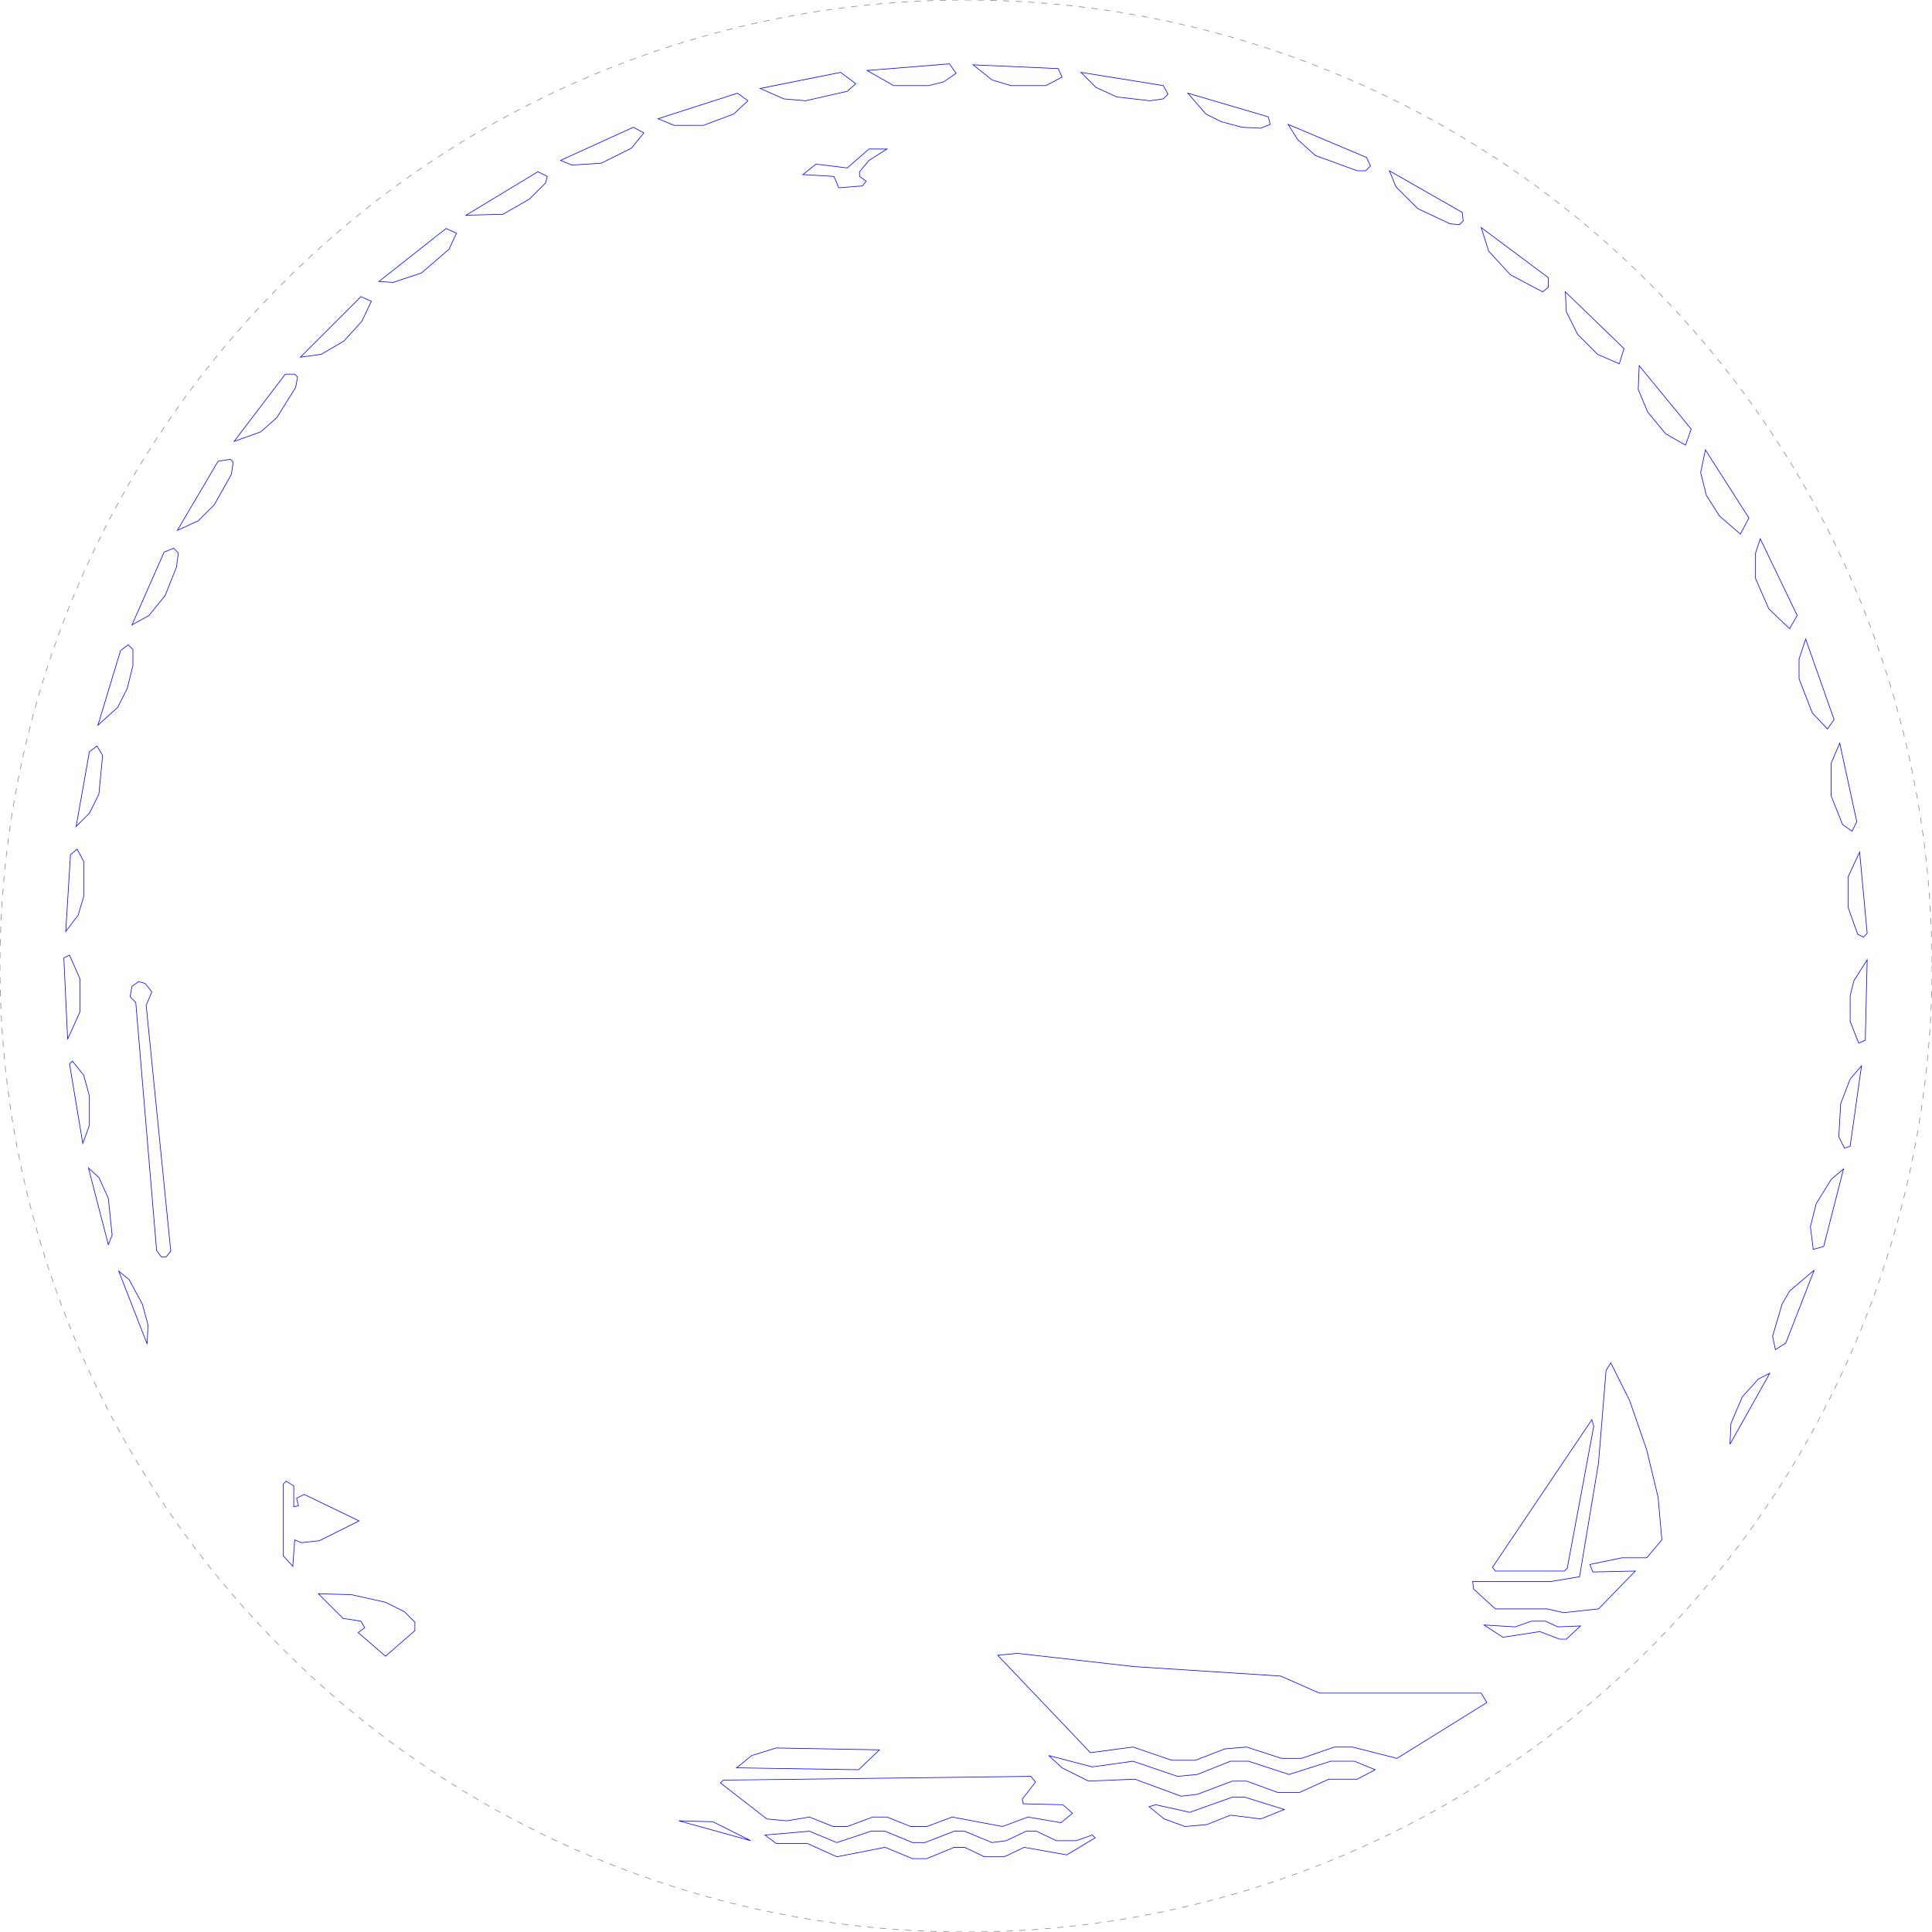
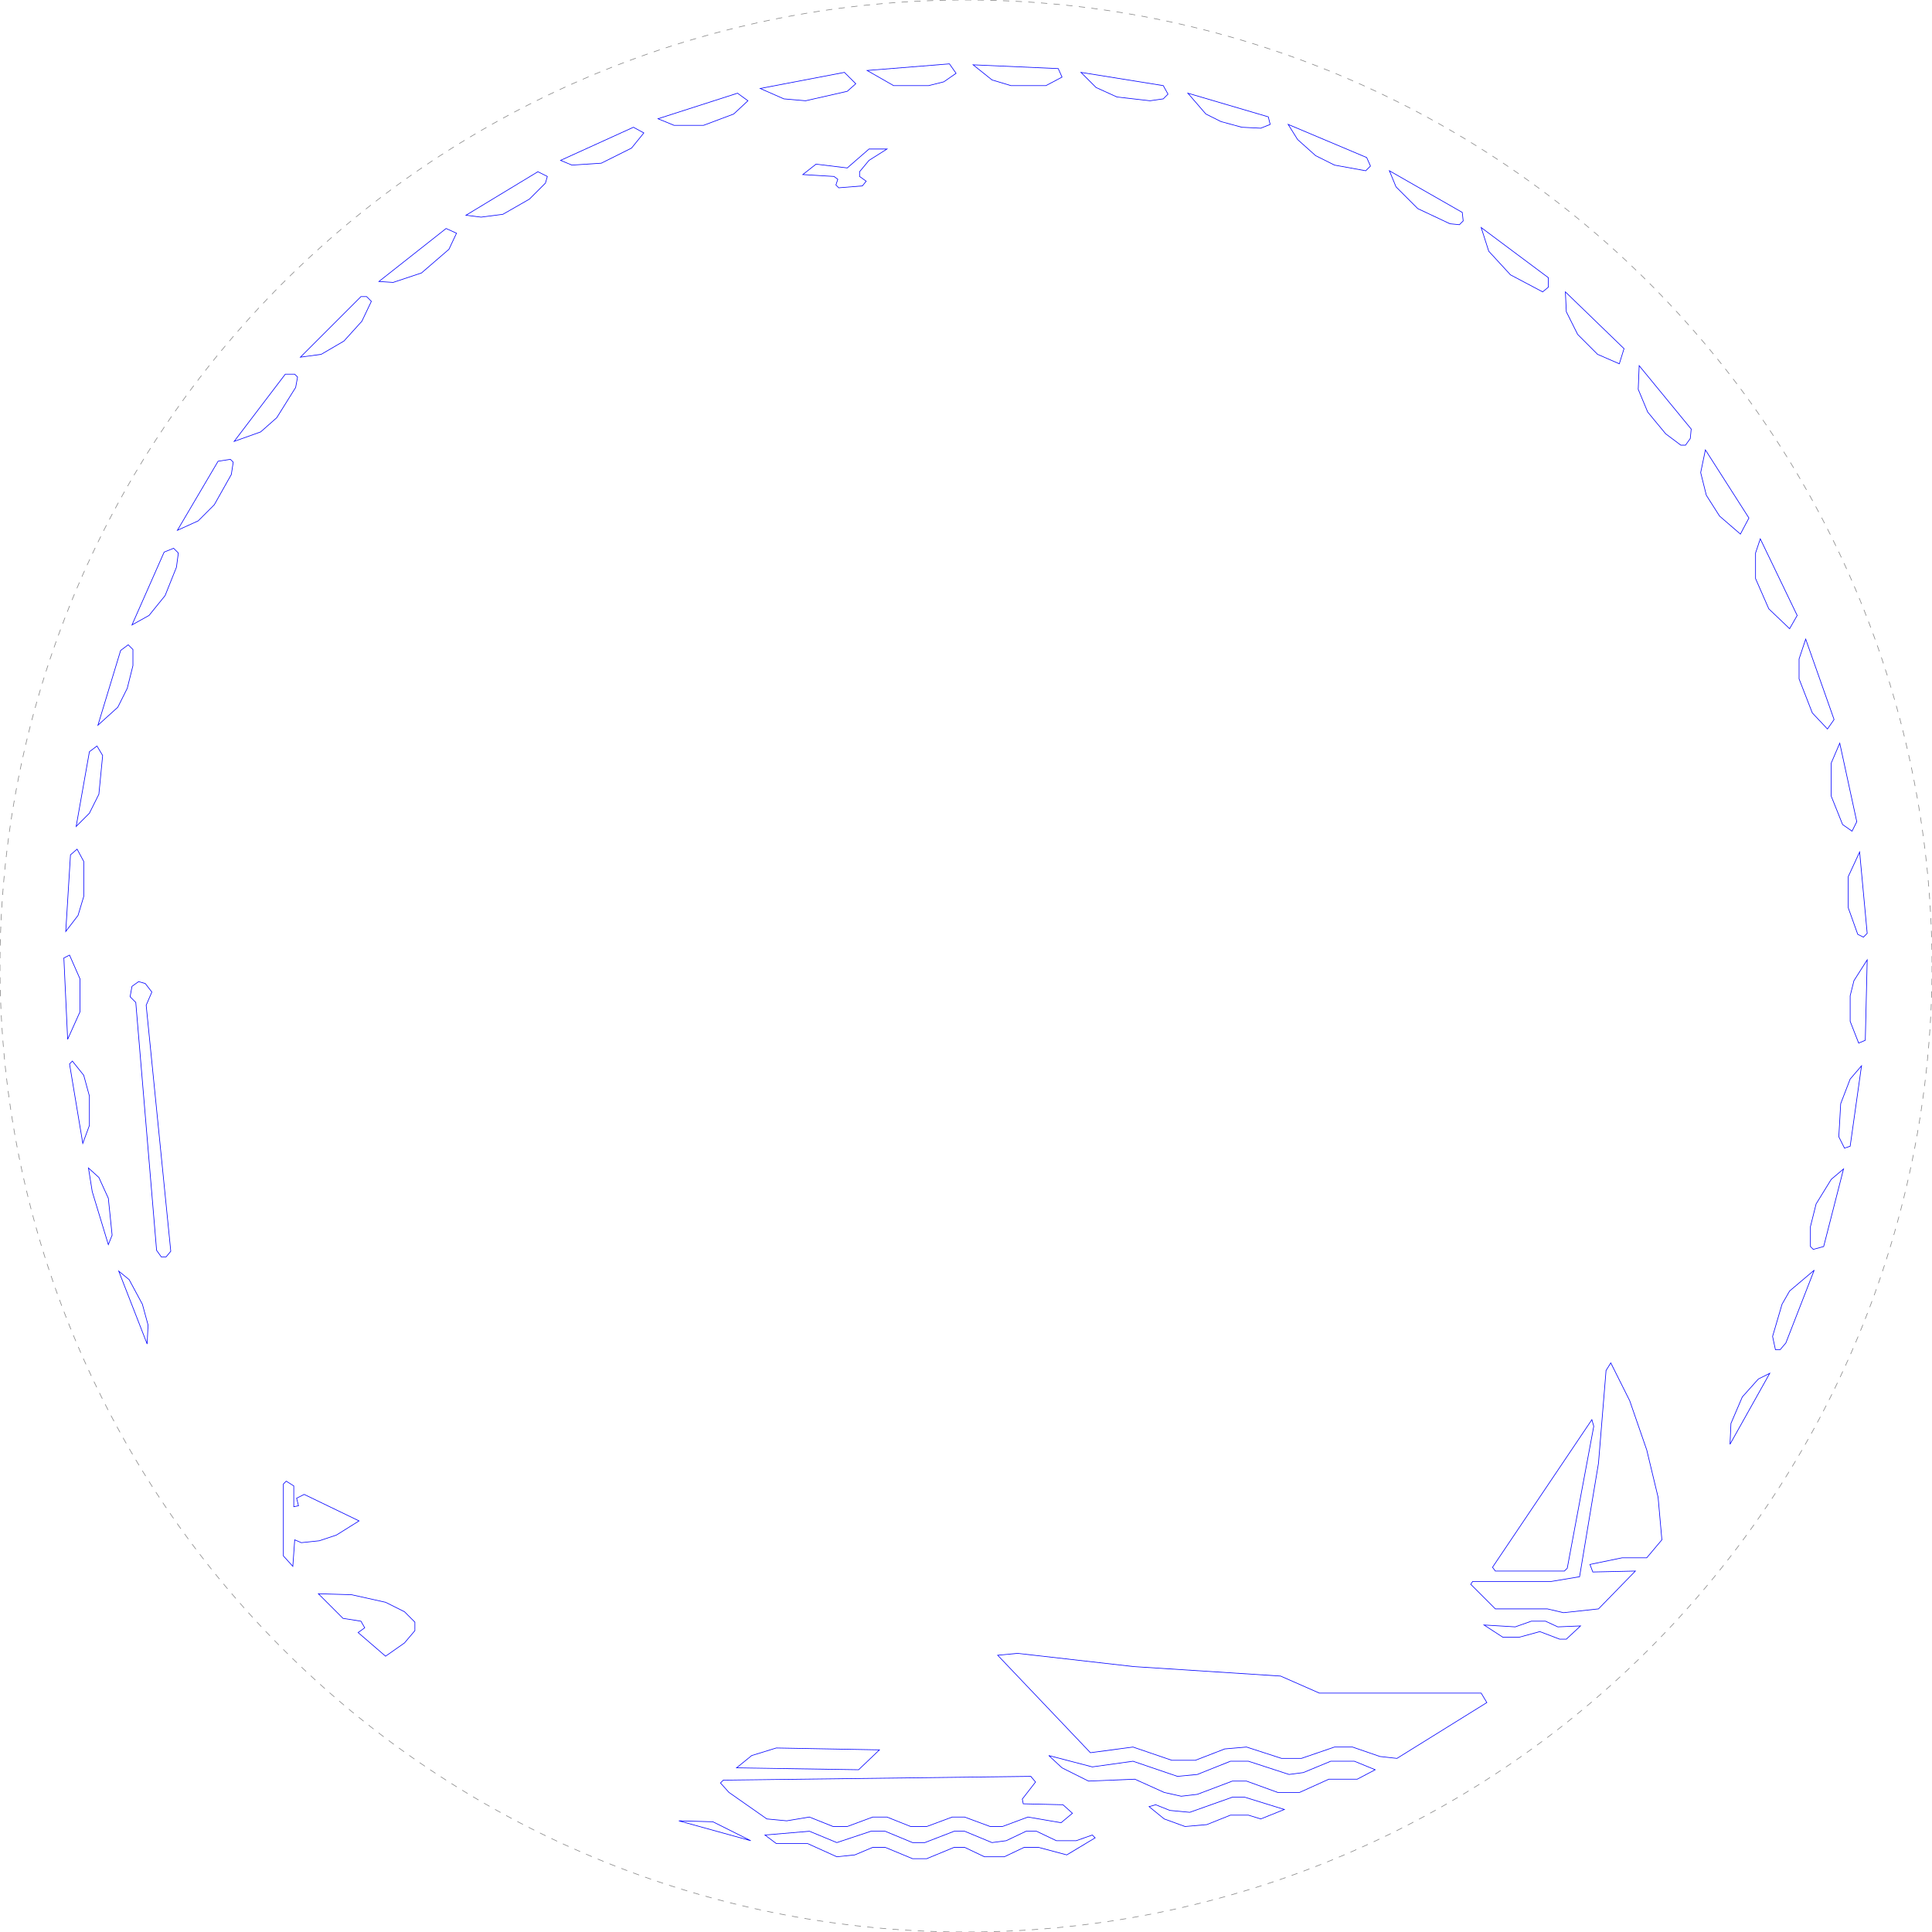
<svg xmlns="http://www.w3.org/2000/svg" width="304.8mm" height="304.8mm" viewBox="0 0 304.8 304.8">
  <g id="ALIGN" fill="none" stroke="#888888" stroke-width="0.1" stroke-dasharray="1 1">
    <path d="M 304.8,152.4 L 304.794,153.73 L 304.777,155.06 L 304.748,156.389 L 304.707,157.719 L 304.655,159.048 L 304.591,160.376 L 304.516,161.704 L 304.429,163.031 L 304.33,164.357 L 304.22,165.683 L 304.098,167.007 L 303.965,168.33 L 303.82,169.652 L 303.664,170.973 L 303.496,172.292 L 303.317,173.61 L 303.126,174.926 L 302.924,176.241 L 302.71,177.553 L 302.485,178.864 L 302.248,180.173 L 302,181.479 L 301.74,182.784 L 301.47,184.086 L 301.188,185.385 L 300.894,186.683 L 300.589,187.977 L 300.273,189.269 L 299.946,190.558 L 299.607,191.844 L 299.257,193.127 L 298.896,194.407 L 298.524,195.684 L 298.141,196.957 L 297.747,198.228 L 297.341,199.494 L 296.925,200.757 L 296.497,202.017 L 296.059,203.272 L 295.609,204.524 L 295.149,205.772 L 294.678,207.015 L 294.196,208.255 L 293.703,209.49 L 293.199,210.721 L 292.685,211.947 L 292.16,213.169 L 291.624,214.387 L 291.078,215.599 L 290.521,216.807 L 289.954,218.01 L 289.376,219.208 L 288.788,220.4 L 288.189,221.588 L 287.58,222.77 L 286.961,223.947 L 286.332,225.119 L 285.692,226.285 L 285.042,227.445 L 284.382,228.6 L 283.712,229.749 L 283.032,230.892 L 282.342,232.029 L 281.642,233.16 L 280.933,234.285 L 280.213,235.403 L 279.484,236.515 L 278.745,237.621 L 277.997,238.72 L 277.239,239.813 L 276.471,240.899 L 275.694,241.978 L 274.908,243.051 L 274.112,244.117 L 273.307,245.175 L 272.493,246.227 L 271.67,247.271 L 270.837,248.308 L 269.996,249.338 L 269.145,250.361 L 268.286,251.376 L 267.418,252.383 L 266.541,253.383 L 265.655,254.375 L 264.761,255.36 L 263.858,256.337 L 262.947,257.305 L 262.027,258.266 L 261.099,259.219 L 260.163,260.163 L 259.219,261.099 L 258.266,262.027 L 257.305,262.947 L 256.337,263.858 L 255.36,264.761 L 254.375,265.655 L 253.383,266.541 L 252.383,267.418 L 251.376,268.286 L 250.361,269.145 L 249.338,269.996 L 248.308,270.837 L 247.271,271.67 L 246.227,272.493 L 245.175,273.307 L 244.117,274.112 L 243.051,274.908 L 241.978,275.694 L 240.899,276.471 L 239.813,277.239 L 238.72,277.997 L 237.621,278.745 L 236.515,279.484 L 235.403,280.213 L 234.285,280.933 L 233.16,281.642 L 232.029,282.342 L 230.892,283.032 L 229.749,283.712 L 228.6,284.382 L 227.445,285.042 L 226.285,285.692 L 225.119,286.332 L 223.947,286.961 L 222.77,287.58 L 221.588,288.189 L 220.4,288.788 L 219.208,289.376 L 218.01,289.954 L 216.807,290.521 L 215.599,291.078 L 214.387,291.624 L 213.169,292.16 L 211.947,292.685 L 210.721,293.199 L 209.49,293.703 L 208.255,294.196 L 207.015,294.678 L 205.772,295.149 L 204.524,295.609 L 203.272,296.059 L 202.017,296.497 L 200.757,296.925 L 199.494,297.341 L 198.228,297.747 L 196.957,298.141 L 195.684,298.524 L 194.407,298.896 L 193.127,299.257 L 191.844,299.607 L 190.558,299.946 L 189.269,300.273 L 187.977,300.589 L 186.683,300.894 L 185.385,301.188 L 184.086,301.47 L 182.784,301.74 L 181.479,302 L 180.173,302.248 L 178.864,302.485 L 177.553,302.71 L 176.241,302.924 L 174.926,303.126 L 173.61,303.317 L 172.292,303.496 L 170.973,303.664 L 169.652,303.82 L 168.33,303.965 L 167.007,304.098 L 165.683,304.22 L 164.357,304.33 L 163.031,304.429 L 161.704,304.516 L 160.376,304.591 L 159.048,304.655 L 157.719,304.707 L 156.389,304.748 L 155.06,304.777 L 153.73,304.794 L 152.4,304.8 L 151.07,304.794 L 149.74,304.777 L 148.411,304.748 L 147.081,304.707 L 145.752,304.655 L 144.424,304.591 L 143.096,304.516 L 141.769,304.429 L 140.443,304.33 L 139.118,304.22 L 137.793,304.098 L 136.47,303.965 L 135.148,303.82 L 133.827,303.664 L 132.508,303.496 L 131.19,303.317 L 129.874,303.126 L 128.559,302.924 L 127.247,302.71 L 125.936,302.485 L 124.627,302.248 L 123.321,302 L 122.016,301.74 L 120.714,301.47 L 119.415,301.188 L 118.118,300.894 L 116.823,300.589 L 115.531,300.273 L 114.242,299.946 L 112.956,299.607 L 111.673,299.257 L 110.393,298.896 L 109.116,298.524 L 107.843,298.141 L 106.572,297.747 L 105.306,297.341 L 104.043,296.925 L 102.783,296.497 L 101.528,296.059 L 100.276,295.609 L 99.028,295.149 L 97.785,294.678 L 96.545,294.196 L 95.31,293.703 L 94.079,293.199 L 92.853,292.685 L 91.631,292.16 L 90.413,291.624 L 89.201,291.078 L 87.993,290.521 L 86.79,289.954 L 85.592,289.376 L 84.4,288.788 L 83.212,288.189 L 82.029,287.58 L 80.853,286.961 L 79.681,286.332 L 78.515,285.692 L 77.355,285.042 L 76.2,284.382 L 75.051,283.712 L 73.908,283.032 L 72.771,282.342 L 71.64,281.642 L 70.516,280.933 L 69.397,280.213 L 68.285,279.484 L 67.179,278.745 L 66.08,277.997 L 64.987,277.239 L 63.901,276.471 L 62.822,275.694 L 61.749,274.908 L 60.683,274.112 L 59.625,273.307 L 58.573,272.493 L 57.529,271.67 L 56.492,270.837 L 55.462,269.996 L 54.439,269.145 L 53.424,268.286 L 52.417,267.418 L 51.417,266.541 L 50.425,265.655 L 49.44,264.761 L 48.463,263.858 L 47.495,262.947 L 46.534,262.027 L 45.581,261.099 L 44.637,260.163 L 43.701,259.219 L 42.773,258.266 L 41.853,257.305 L 40.942,256.337 L 40.039,255.36 L 39.145,254.375 L 38.259,253.383 L 37.382,252.383 L 36.514,251.376 L 35.655,250.361 L 34.804,249.338 L 33.963,248.308 L 33.13,247.271 L 32.307,246.227 L 31.493,245.175 L 30.688,244.117 L 29.892,243.051 L 29.106,241.978 L 28.329,240.899 L 27.561,239.813 L 26.803,238.72 L 26.055,237.621 L 25.316,236.515 L 24.587,235.403 L 23.867,234.285 L 23.157,233.16 L 22.458,232.029 L 21.768,230.892 L 21.088,229.749 L 20.418,228.6 L 19.758,227.445 L 19.108,226.285 L 18.468,225.119 L 17.839,223.947 L 17.22,222.77 L 16.611,221.588 L 16.012,220.4 L 15.424,219.208 L 14.846,218.01 L 14.279,216.807 L 13.722,215.599 L 13.176,214.387 L 12.64,213.169 L 12.115,211.947 L 11.601,210.721 L 11.097,209.49 L 10.604,208.255 L 10.122,207.015 L 9.651,205.772 L 9.191,204.524 L 8.741,203.272 L 8.303,202.017 L 7.875,200.757 L 7.459,199.494 L 7.053,198.228 L 6.659,196.957 L 6.276,195.684 L 5.904,194.407 L 5.543,193.127 L 5.193,191.844 L 4.854,190.558 L 4.527,189.269 L 4.211,187.977 L 3.906,186.683 L 3.612,185.385 L 3.33,184.086 L 3.059,182.784 L 2.8,181.479 L 2.552,180.173 L 2.315,178.864 L 2.09,177.553 L 1.876,176.241 L 1.674,174.926 L 1.483,173.61 L 1.304,172.292 L 1.136,170.973 L 0.98,169.652 L 0.835,168.33 L 0.702,167.007 L 0.58,165.683 L 0.47,164.357 L 0.371,163.031 L 0.284,161.704 L 0.209,160.376 L 0.145,159.048 L 0.093,157.719 L 0.052,156.389 L 0.023,155.06 L 0.006,153.73 L 0,152.4 L 0.006,151.07 L 0.023,149.74 L 0.052,148.411 L 0.093,147.081 L 0.145,145.752 L 0.209,144.424 L 0.284,143.096 L 0.371,141.769 L 0.47,140.443 L 0.58,139.118 L 0.702,137.793 L 0.835,136.47 L 0.98,135.148 L 1.136,133.827 L 1.304,132.508 L 1.483,131.19 L 1.674,129.874 L 1.876,128.559 L 2.09,127.247 L 2.315,125.936 L 2.552,124.627 L 2.8,123.321 L 3.059,122.016 L 3.33,120.714 L 3.612,119.415 L 3.906,118.118 L 4.211,116.823 L 4.527,115.531 L 4.854,114.242 L 5.193,112.956 L 5.543,111.673 L 5.904,110.393 L 6.276,109.116 L 6.659,107.843 L 7.053,106.572 L 7.459,105.306 L 7.875,104.043 L 8.303,102.783 L 8.741,101.528 L 9.191,100.276 L 9.651,99.028 L 10.122,97.785 L 10.604,96.545 L 11.097,95.31 L 11.601,94.079 L 12.115,92.853 L 12.64,91.631 L 13.176,90.413 L 13.722,89.201 L 14.279,87.993 L 14.846,86.79 L 15.424,85.592 L 16.012,84.4 L 16.611,83.212 L 17.22,82.029 L 17.839,80.853 L 18.468,79.681 L 19.108,78.515 L 19.758,77.355 L 20.418,76.2 L 21.088,75.051 L 21.768,73.908 L 22.458,72.771 L 23.157,71.64 L 23.867,70.516 L 24.587,69.397 L 25.316,68.285 L 26.055,67.179 L 26.803,66.08 L 27.561,64.987 L 28.329,63.901 L 29.106,62.822 L 29.892,61.749 L 30.688,60.683 L 31.493,59.625 L 32.307,58.573 L 33.13,57.529 L 33.963,56.492 L 34.804,55.462 L 35.655,54.439 L 36.514,53.424 L 37.382,52.417 L 38.259,51.417 L 39.145,50.425 L 40.039,49.44 L 40.942,48.463 L 41.853,47.495 L 42.773,46.534 L 43.701,45.581 L 44.637,44.637 L 45.581,43.701 L 46.534,42.773 L 47.495,41.853 L 48.463,40.942 L 49.44,40.039 L 50.425,39.145 L 51.417,38.259 L 52.417,37.382 L 53.424,36.514 L 54.439,35.655 L 55.462,34.804 L 56.492,33.963 L 57.529,33.13 L 58.573,32.307 L 59.625,31.493 L 60.683,30.688 L 61.749,29.892 L 62.822,29.106 L 63.901,28.329 L 64.987,27.561 L 66.08,26.803 L 67.179,26.055 L 68.285,25.316 L 69.397,24.587 L 70.516,23.867 L 71.64,23.157 L 72.771,22.458 L 73.908,21.768 L 75.051,21.088 L 76.2,20.418 L 77.355,19.758 L 78.515,19.108 L 79.681,18.468 L 80.853,17.839 L 82.029,17.22 L 83.212,16.611 L 84.4,16.012 L 85.592,15.424 L 86.79,14.846 L 87.993,14.279 L 89.201,13.722 L 90.413,13.176 L 91.631,12.64 L 92.853,12.115 L 94.079,11.601 L 95.31,11.097 L 96.545,10.604 L 97.785,10.122 L 99.028,9.651 L 100.276,9.191 L 101.528,8.741 L 102.783,8.303 L 104.043,7.875 L 105.306,7.459 L 106.572,7.053 L 107.843,6.659 L 109.116,6.276 L 110.393,5.904 L 111.673,5.543 L 112.956,5.193 L 114.242,4.854 L 115.531,4.527 L 116.823,4.211 L 118.118,3.906 L 119.415,3.612 L 120.714,3.33 L 122.016,3.059 L 123.321,2.8 L 124.627,2.552 L 125.936,2.315 L 127.247,2.09 L 128.559,1.876 L 129.874,1.674 L 131.19,1.483 L 132.508,1.304 L 133.827,1.136 L 135.148,0.98 L 136.47,0.835 L 137.793,0.702 L 139.118,0.58 L 140.443,0.47 L 141.769,0.371 L 143.096,0.284 L 144.424,0.209 L 145.752,0.145 L 147.081,0.093 L 148.411,0.052 L 149.74,0.023 L 151.07,0.006 L 152.4,0 L 153.73,0.006 L 155.06,0.023 L 156.389,0.052 L 157.719,0.093 L 159.048,0.145 L 160.376,0.209 L 161.704,0.284 L 163.031,0.371 L 164.357,0.47 L 165.683,0.58 L 167.007,0.702 L 168.33,0.835 L 169.652,0.98 L 170.973,1.136 L 172.292,1.304 L 173.61,1.483 L 174.926,1.674 L 176.241,1.876 L 177.553,2.09 L 178.864,2.315 L 180.173,2.552 L 181.479,2.8 L 182.784,3.059 L 184.086,3.33 L 185.385,3.612 L 186.683,3.906 L 187.977,4.211 L 189.269,4.527 L 190.558,4.854 L 191.844,5.193 L 193.127,5.543 L 194.407,5.904 L 195.684,6.276 L 196.957,6.659 L 198.228,7.053 L 199.494,7.459 L 200.757,7.875 L 202.017,8.303 L 203.272,8.741 L 204.524,9.191 L 205.772,9.651 L 207.015,10.122 L 208.255,10.604 L 209.49,11.097 L 210.721,11.601 L 211.947,12.115 L 213.169,12.64 L 214.387,13.176 L 215.599,13.722 L 216.807,14.279 L 218.01,14.846 L 219.208,15.424 L 220.4,16.012 L 221.588,16.611 L 222.77,17.22 L 223.947,17.839 L 225.119,18.468 L 226.285,19.108 L 227.445,19.758 L 228.6,20.418 L 229.749,21.088 L 230.892,21.768 L 232.029,22.458 L 233.16,23.157 L 234.285,23.867 L 235.403,24.587 L 236.515,25.316 L 237.621,26.055 L 238.72,26.803 L 239.813,27.561 L 240.899,28.329 L 241.978,29.106 L 243.051,29.892 L 244.117,30.688 L 245.175,31.493 L 246.227,32.307 L 247.271,33.13 L 248.308,33.963 L 249.338,34.804 L 250.361,35.655 L 251.376,36.514 L 252.383,37.382 L 253.383,38.259 L 254.375,39.145 L 255.36,40.039 L 256.337,40.942 L 257.305,41.853 L 258.266,42.773 L 259.219,43.701 L 260.163,44.637 L 261.099,45.581 L 262.027,46.534 L 262.947,47.495 L 263.858,48.463 L 264.761,49.44 L 265.655,50.425 L 266.541,51.417 L 267.418,52.417 L 268.286,53.424 L 269.145,54.439 L 269.996,55.462 L 270.837,56.492 L 271.67,57.529 L 272.493,58.573 L 273.307,59.625 L 274.112,60.683 L 274.908,61.749 L 275.694,62.822 L 276.471,63.901 L 277.239,64.987 L 277.997,66.08 L 278.745,67.179 L 279.484,68.285 L 280.213,69.397 L 280.933,70.516 L 281.642,71.64 L 282.342,72.771 L 283.032,73.908 L 283.712,75.051 L 284.382,76.2 L 285.042,77.355 L 285.692,78.515 L 286.332,79.681 L 286.961,80.853 L 287.58,82.029 L 288.189,83.212 L 288.788,84.4 L 289.376,85.592 L 289.954,86.79 L 290.521,87.993 L 291.078,89.201 L 291.624,90.413 L 292.16,91.631 L 292.685,92.853 L 293.199,94.079 L 293.703,95.31 L 294.196,96.545 L 294.678,97.785 L 295.149,99.028 L 295.609,100.276 L 296.059,101.528 L 296.497,102.783 L 296.925,104.043 L 297.341,105.306 L 297.747,106.572 L 298.141,107.843 L 298.524,109.116 L 298.896,110.393 L 299.257,111.673 L 299.607,112.956 L 299.946,114.242 L 300.273,115.531 L 300.589,116.823 L 300.894,118.118 L 301.188,119.415 L 301.47,120.714 L 301.74,122.016 L 302,123.321 L 302.248,124.627 L 302.485,125.936 L 302.71,127.247 L 302.924,128.559 L 303.126,129.874 L 303.317,131.19 L 303.496,132.508 L 303.664,133.827 L 303.82,135.148 L 303.965,136.47 L 304.098,137.793 L 304.22,139.118 L 304.33,140.443 L 304.429,141.769 L 304.516,143.096 L 304.591,144.424 L 304.655,145.752 L 304.707,147.081 L 304.748,148.411 L 304.777,149.74 L 304.794,151.07 Z" />
  </g>
  <g id="CUT_INNER" fill="none" stroke="#0000ff" stroke-width="0.1">
-     <path d="M 120.681,289.5 L 122.472,290.844 L 127.398,290.844 L 132.025,292.933 L 139.638,291.441 L 143.966,293.232 L 146.206,293.232 L 150.534,291.441 L 152.176,291.441 L 155.311,292.933 L 158.445,292.933 L 161.58,291.441 L 168.297,292.635 L 172.775,289.948 L 172.327,289.5 L 169.789,290.396 L 166.655,290.396 L 163.52,288.903 L 161.878,288.903 L 158.744,290.396 L 156.505,290.694 L 152.176,288.903 L 150.534,288.903 L 145.907,290.694 L 143.966,290.694 L 139.638,288.903 L 137.399,288.903 L 132.025,290.694 L 127.697,288.903 Z" />
+     <path d="M 120.681,289.5 L 122.472,290.844 L 127.398,290.844 L 132.025,292.933 L 134.861,292.635 L 137.697,291.441 L 139.638,291.441 L 143.966,293.232 L 146.206,293.232 L 150.534,291.441 L 152.176,291.441 L 155.311,292.933 L 158.445,292.933 L 161.58,291.441 L 163.819,291.441 L 168.297,292.635 L 172.775,289.948 L 172.327,289.5 L 169.789,290.396 L 166.655,290.396 L 163.52,288.903 L 161.878,288.903 L 158.744,290.396 L 156.505,290.694 L 152.176,288.903 L 150.534,288.903 L 145.907,290.694 L 143.966,290.694 L 139.638,288.903 L 137.399,288.903 L 132.025,290.694 L 127.697,288.903 Z" />
    <path d="M 107.098,287.261 L 118.442,290.396 L 112.472,287.411 Z" />
-     <path d="M 202.628,285.47 L 196.359,283.53 L 194.418,283.53 L 187.701,285.918 L 182.328,284.724 L 181.283,285.022 L 183.671,286.963 L 186.955,288.157 L 190.388,287.858 L 194.12,286.366 L 198.896,286.963 Z" />
-     <path d="M 169.192,286.067 L 167.7,284.724 L 161.431,284.575 L 161.281,283.828 L 163.371,281.141 L 162.625,280.246 L 114.113,280.843 L 113.666,281.291 L 120.98,286.963 L 124.114,287.261 L 127.697,286.664 L 131.428,288.157 L 133.667,288.157 L 137.697,286.664 L 139.936,286.664 L 143.668,288.157 L 146.206,288.157 L 150.236,286.664 L 158.147,288.157 L 162.177,286.664 L 167.401,287.56 Z" />
-     <path d="M 165.461,276.962 L 167.55,278.902 L 171.73,280.992 L 179.044,280.694 L 186.358,283.38 L 188.895,283.082 L 194.418,280.992 L 196.657,280.992 L 201.583,282.783 L 205.016,282.783 L 209.643,280.694 L 214.121,280.694 L 216.957,279.201 L 213.673,277.858 L 209.942,277.858 L 203.374,279.947 L 196.956,277.858 L 194.12,277.858 L 188.895,279.947 L 185.761,280.246 L 178.745,277.858 L 172.327,278.753 Z" />
+     <path d="M 202.628,285.47 L 196.359,283.53 L 194.418,283.53 L 187.701,285.918 L 184.567,285.619 L 182.328,284.724 L 181.283,285.022 L 183.671,286.963 L 186.955,288.157 L 190.388,287.858 L 194.12,286.366 L 196.956,286.366 L 198.896,286.963 Z" />
+     <path d="M 169.192,286.067 L 167.7,284.724 L 161.431,284.575 L 161.281,283.828 L 163.371,281.141 L 162.625,280.246 L 114.113,280.843 L 113.666,281.291 L 115.009,282.783 L 120.98,286.963 L 124.114,287.261 L 127.697,286.664 L 131.428,288.157 L 133.667,288.157 L 137.697,286.664 L 139.936,286.664 L 143.668,288.157 L 146.206,288.157 L 150.236,286.664 L 152.176,286.664 L 156.206,288.157 L 158.147,288.157 L 162.177,286.664 L 167.401,287.56 Z" />
+     <path d="M 165.461,276.962 L 167.55,278.902 L 171.73,280.992 L 179.044,280.694 L 183.671,282.783 L 186.358,283.38 L 188.895,283.082 L 194.418,280.992 L 196.657,280.992 L 201.583,282.783 L 205.016,282.783 L 209.643,280.694 L 214.121,280.694 L 216.957,279.201 L 213.673,277.858 L 209.942,277.858 L 205.613,279.649 L 203.374,279.947 L 196.956,277.858 L 194.12,277.858 L 188.895,279.947 L 185.761,280.246 L 178.745,277.858 L 172.327,278.753 Z" />
    <path d="M 116.203,278.902 L 135.458,279.201 L 138.742,276.066 L 122.472,275.768 L 118.591,276.962 Z" />
-     <path d="M 157.4,261.14 L 172.028,276.514 L 178.745,275.619 L 184.865,277.708 L 188.597,277.708 L 193.224,275.917 L 196.657,275.619 L 202.18,277.41 L 205.315,277.41 L 210.539,275.619 L 213.375,275.619 L 220.39,277.41 L 234.571,268.603 L 233.675,267.111 L 208.151,267.111 L 202.031,264.424 L 178.895,262.931 L 160.535,260.841 Z" />
-     <path d="M 234.123,256.363 L 237.108,258.304 L 242.929,257.408 L 246.064,258.602 L 247.109,258.602 L 249.348,256.513 L 245.766,256.662 L 243.825,255.766 L 241.586,255.766 L 239.049,256.662 Z" />
-     <path d="M 50.228,251.438 L 54.109,255.319 L 56.945,255.766 L 57.542,256.811 L 56.497,257.558 L 60.826,261.289 L 65.453,257.259 L 65.453,255.916 L 63.811,254.274 L 60.826,252.781 L 55.452,251.587 Z" />
-     <path d="M 45.153,233.675 L 44.705,234.123 L 44.705,245.467 L 46.198,247.109 L 46.496,242.929 L 47.541,243.377 L 50.377,243.079 L 56.646,239.944 L 47.989,235.765 L 46.795,236.362 L 47.093,237.556 L 46.347,237.705 L 46.347,234.421 Z" />
+     <path d="M 157.4,261.14 L 172.028,276.514 L 178.745,275.619 L 184.865,277.708 L 188.597,277.708 L 193.224,275.917 L 196.657,275.619 L 202.18,277.41 L 205.315,277.41 L 210.539,275.619 L 213.375,275.619 L 217.704,277.111 L 220.39,277.41 L 234.571,268.603 L 233.675,267.111 L 208.151,267.111 L 202.031,264.424 L 178.895,262.931 L 160.535,260.841 Z" />
+     <path d="M 234.123,256.363 L 237.108,258.304 L 239.646,258.304 L 242.929,257.408 L 246.064,258.602 L 247.109,258.602 L 249.348,256.513 L 245.766,256.662 L 243.825,255.766 L 241.586,255.766 L 239.049,256.662 Z" />
+     <path d="M 50.228,251.438 L 54.109,255.319 L 56.945,255.766 L 57.542,256.811 L 56.497,257.558 L 60.826,261.289 L 63.811,259.199 L 65.453,257.259 L 65.453,255.916 L 63.811,254.274 L 60.826,252.781 L 55.452,251.587 Z" />
+     <path d="M 45.153,233.675 L 44.705,234.123 L 44.705,245.467 L 46.198,247.109 L 46.496,242.929 L 47.541,243.377 L 50.377,243.079 L 53.064,242.183 L 56.646,239.944 L 47.989,235.765 L 46.795,236.362 L 47.093,237.556 L 46.347,237.705 L 46.347,234.421 Z" />
    <path d="M 251.139,223.973 L 235.466,247.258 L 235.914,247.855 L 246.81,247.855 L 247.258,247.407 L 251.438,225.018 Z" />
    <path d="M 279.201,216.659 L 277.41,217.554 L 274.872,220.39 L 273.081,224.57 L 272.932,227.854 Z" />
-     <path d="M 254.124,215.017 L 253.378,216.211 L 252.184,230.839 L 249.199,248.751 L 244.721,249.497 L 232.332,249.497 L 232.481,250.691 L 235.914,253.826 L 244.124,253.826 L 246.661,254.423 L 252.184,253.826 L 258.005,247.855 L 251.288,248.005 L 250.84,246.81 L 255.916,245.766 L 259.796,245.766 L 262.185,242.929 L 261.588,236.213 L 259.796,228.749 L 257.11,220.988 Z" />
+     <path d="M 254.124,215.017 L 253.378,216.211 L 252.184,230.839 L 249.199,248.751 L 244.721,249.497 L 232.332,249.497 L 232.033,249.945 L 235.914,253.826 L 244.124,253.826 L 246.661,254.423 L 252.184,253.826 L 258.005,247.855 L 251.288,248.005 L 250.84,246.81 L 255.916,245.766 L 259.796,245.766 L 262.185,242.929 L 261.588,236.213 L 259.796,228.749 L 257.11,220.988 Z" />
    <path d="M 18.733,200.538 L 23.211,212.031 L 23.36,209.046 L 22.464,205.762 L 20.375,201.881 Z" />
-     <path d="M 286.216,200.389 L 282.336,203.673 L 281.141,205.762 L 279.649,210.837 L 280.097,212.927 L 281.738,211.882 Z" />
-     <path d="M 290.844,184.417 L 288.903,186.059 L 286.515,189.94 L 285.619,193.523 L 286.067,197.105 L 287.709,196.657 Z" />
-     <path d="M 13.956,184.268 L 17.091,196.359 L 17.688,194.866 L 17.091,189.045 L 15.598,185.761 Z" />
+     <path d="M 286.216,200.389 L 282.336,203.673 L 281.141,205.762 L 279.649,210.837 L 280.097,212.927 L 280.843,212.927 L 281.738,211.882 Z" />
+     <path d="M 290.844,184.417 L 288.903,186.059 L 286.515,189.94 L 285.619,193.523 L 285.619,196.657 L 286.067,197.105 L 287.709,196.657 Z" />
+     <path d="M 13.956,184.268 L 14.553,188 L 17.091,196.359 L 17.688,194.866 L 17.091,189.045 L 15.598,185.761 Z" />
    <path d="M 293.68,168.148 L 291.889,170.237 L 290.396,174.118 L 290.097,179.342 L 290.993,181.134 L 291.889,180.835 Z" />
    <path d="M 11.419,167.401 L 10.971,167.849 L 13.061,180.387 L 14.106,177.551 L 14.106,172.924 L 13.21,169.64 Z" />
    <path d="M 21.867,154.863 L 20.823,155.609 L 20.524,157.251 L 21.42,158.147 L 24.703,197.254 L 25.45,198.299 L 26.196,198.299 L 26.942,197.404 L 23.061,158.595 L 23.957,156.505 L 22.912,155.161 Z" />
    <path d="M 294.575,151.43 L 292.486,154.714 L 291.889,157.102 L 291.889,161.132 L 293.232,164.565 L 294.277,164.117 Z" />
    <path d="M 10.971,150.683 L 10.075,151.131 L 10.672,163.968 L 12.613,159.639 L 12.613,154.415 Z" />
    <path d="M 293.381,134.413 L 291.59,138.294 L 291.59,143.22 L 293.083,147.4 L 293.978,147.847 L 294.575,147.25 Z" />
    <path d="M 12.165,133.966 L 11.12,134.861 L 10.374,146.952 L 12.314,144.414 L 13.21,141.429 L 13.21,135.906 Z" />
    <path d="M 15.3,117.696 L 14.106,118.591 L 12.016,130.383 L 14.106,128.294 L 15.598,125.308 L 16.195,119.188 Z" />
    <path d="M 290.247,117.248 L 288.903,120.383 L 288.903,125.607 L 290.694,130.085 L 292.187,131.13 L 292.933,129.637 Z" />
    <path d="M 20.226,101.724 L 19.031,102.62 L 15.449,114.412 L 18.584,111.576 L 20.076,108.591 L 20.972,105.008 L 20.972,102.471 Z" />
    <path d="M 284.873,100.829 L 283.828,103.963 L 283.828,107.098 L 285.918,112.472 L 288.306,115.009 L 289.351,113.516 Z" />
    <path d="M 27.39,86.499 L 25.898,87.096 L 20.823,98.59 L 23.509,97.097 L 26.047,93.963 L 27.838,89.485 L 28.137,87.246 Z" />
    <path d="M 277.708,85.007 L 276.962,87.246 L 276.962,91.276 L 279.052,96.052 L 282.336,99.187 L 283.53,97.097 Z" />
    <path d="M 36.346,72.468 L 34.406,72.767 L 27.987,83.663 L 31.271,82.171 L 33.809,79.633 L 36.495,74.857 L 36.794,72.916 Z" />
    <path d="M 269.051,70.976 L 268.305,74.558 L 269.2,78.141 L 271.29,81.424 L 274.574,84.26 L 275.917,81.723 Z" />
    <path d="M 46.496,59.035 L 45.004,59.035 L 36.943,69.632 L 41.123,68.14 L 43.66,65.901 L 46.645,61.124 L 46.944,59.482 Z" />
-     <path d="M 258.602,57.691 L 258.453,61.423 L 259.946,65.005 L 262.782,68.438 L 265.916,70.229 L 266.812,67.692 Z" />
-     <path d="M 58.587,47.541 L 56.945,46.795 L 47.392,56.348 L 50.676,55.9 L 54.258,53.81 L 57.094,50.676 Z" />
+     <path d="M 258.602,57.691 L 258.453,61.423 L 259.946,65.005 L 262.782,68.438 L 265.17,70.229 L 265.916,70.229 L 266.663,69.184 L 266.812,67.692 Z" />
+     <path d="M 58.587,47.541 L 57.84,46.795 L 56.945,46.795 L 47.392,56.348 L 50.676,55.9 L 54.258,53.81 L 57.094,50.676 Z" />
    <path d="M 246.96,46.048 L 247.109,49.183 L 248.9,52.765 L 252.035,55.9 L 255.468,57.393 L 256.214,55.004 Z" />
    <path d="M 72.021,36.794 L 70.379,36.048 L 59.781,44.407 L 62.02,44.556 L 66.498,43.063 L 70.826,39.331 Z" />
    <path d="M 233.675,35.898 L 234.869,39.63 L 238.302,43.362 L 243.377,46.048 L 244.273,45.302 L 244.273,43.809 Z" />
-     <path d="M 86.35,27.838 L 84.857,27.092 L 73.513,33.958 L 79.335,33.809 L 83.514,31.42 L 86.052,28.883 Z" />
+     <path d="M 86.35,27.838 L 84.857,27.092 L 73.513,33.958 L 75.901,34.256 L 79.335,33.809 L 83.514,31.42 L 86.052,28.883 Z" />
    <path d="M 219.196,26.942 L 220.241,29.48 L 223.674,32.913 L 228.749,35.301 L 230.242,35.45 L 230.839,34.853 L 230.69,33.51 Z" />
-     <path d="M 139.936,23.509 L 137.1,23.509 L 133.667,26.495 L 128.741,25.898 L 126.652,27.54 L 131.577,27.838 L 132.324,29.629 L 136.055,29.331 L 136.653,28.584 L 135.608,27.838 L 135.608,27.092 L 137.1,25.3 Z" />
+     <path d="M 139.936,23.509 L 137.1,23.509 L 133.667,26.495 L 128.741,25.898 L 126.652,27.54 L 131.577,27.838 L 132.174,28.286 L 131.876,29.181 L 132.324,29.629 L 136.055,29.331 L 136.653,28.584 L 135.608,27.838 L 135.608,27.092 L 137.1,25.3 Z" />
    <path d="M 101.575,20.972 L 99.933,20.076 L 88.44,25.3 L 90.231,26.047 L 94.858,25.748 L 99.635,23.36 Z" />
-     <path d="M 203.225,19.628 L 204.718,22.017 L 207.554,24.554 L 214.121,26.942 L 215.465,26.942 L 216.211,26.196 L 215.614,24.853 Z" />
+     <path d="M 203.225,19.628 L 204.718,22.017 L 207.554,24.554 L 210.539,26.047 L 215.465,26.942 L 216.211,26.196 L 215.614,24.853 Z" />
    <path d="M 117.994,15.897 L 116.352,14.703 L 103.814,18.733 L 106.352,19.778 L 110.979,19.778 L 115.755,17.986 Z" />
    <path d="M 187.403,14.703 L 190.239,17.986 L 192.627,19.181 L 195.911,20.076 L 198.896,20.226 L 200.389,19.628 L 200.09,18.434 Z" />
-     <path d="M 135.011,13.21 L 132.622,11.419 L 119.935,13.956 L 123.666,15.598 L 127.1,15.897 L 133.667,14.404 Z" />
+     <path d="M 135.011,13.21 L 133.219,11.419 L 119.935,13.956 L 123.666,15.598 L 127.1,15.897 L 133.667,14.404 Z" />
    <path d="M 170.536,11.419 L 172.924,13.807 L 176.208,15.3 L 181.432,15.897 L 183.522,15.598 L 184.268,14.852 L 183.522,13.508 Z" />
    <path d="M 153.519,10.225 L 156.505,12.613 L 159.49,13.508 L 165.013,13.508 L 167.55,12.165 L 166.953,10.822 Z" />
    <path d="M 150.833,11.568 L 149.788,10.075 L 136.802,11.12 L 140.981,13.508 L 146.504,13.508 L 148.892,12.912 Z" />
  </g>
</svg>
